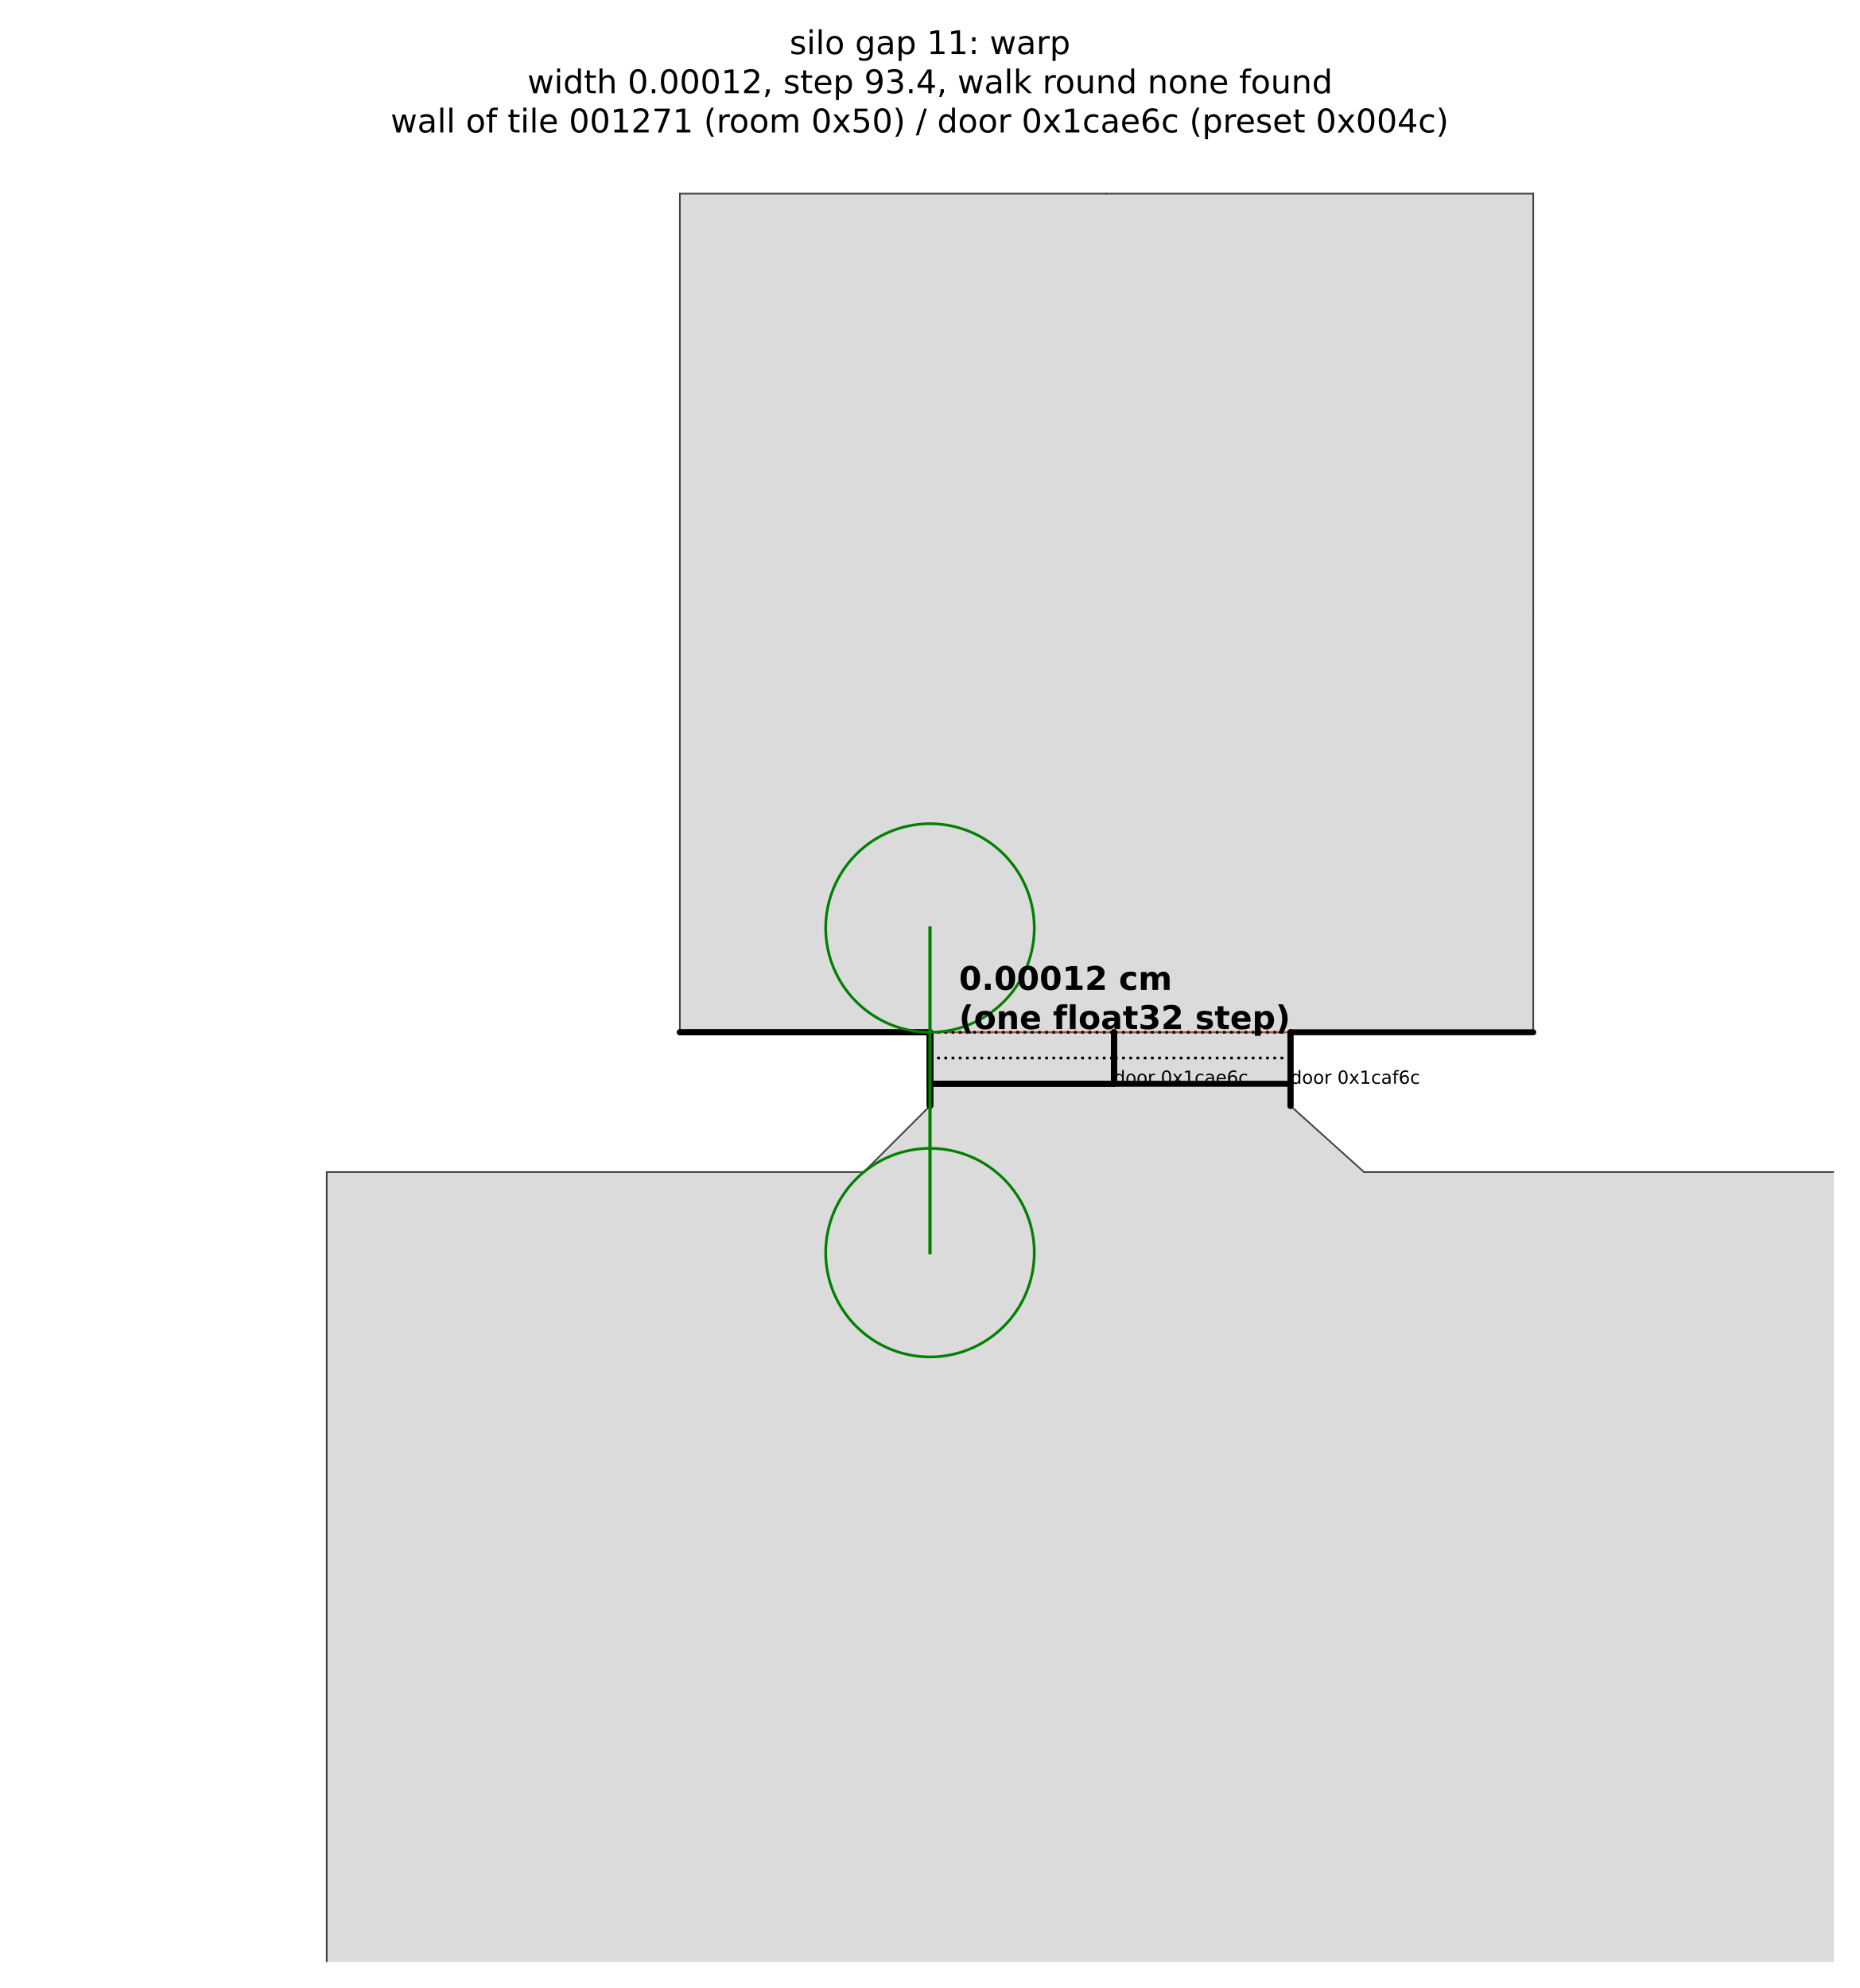
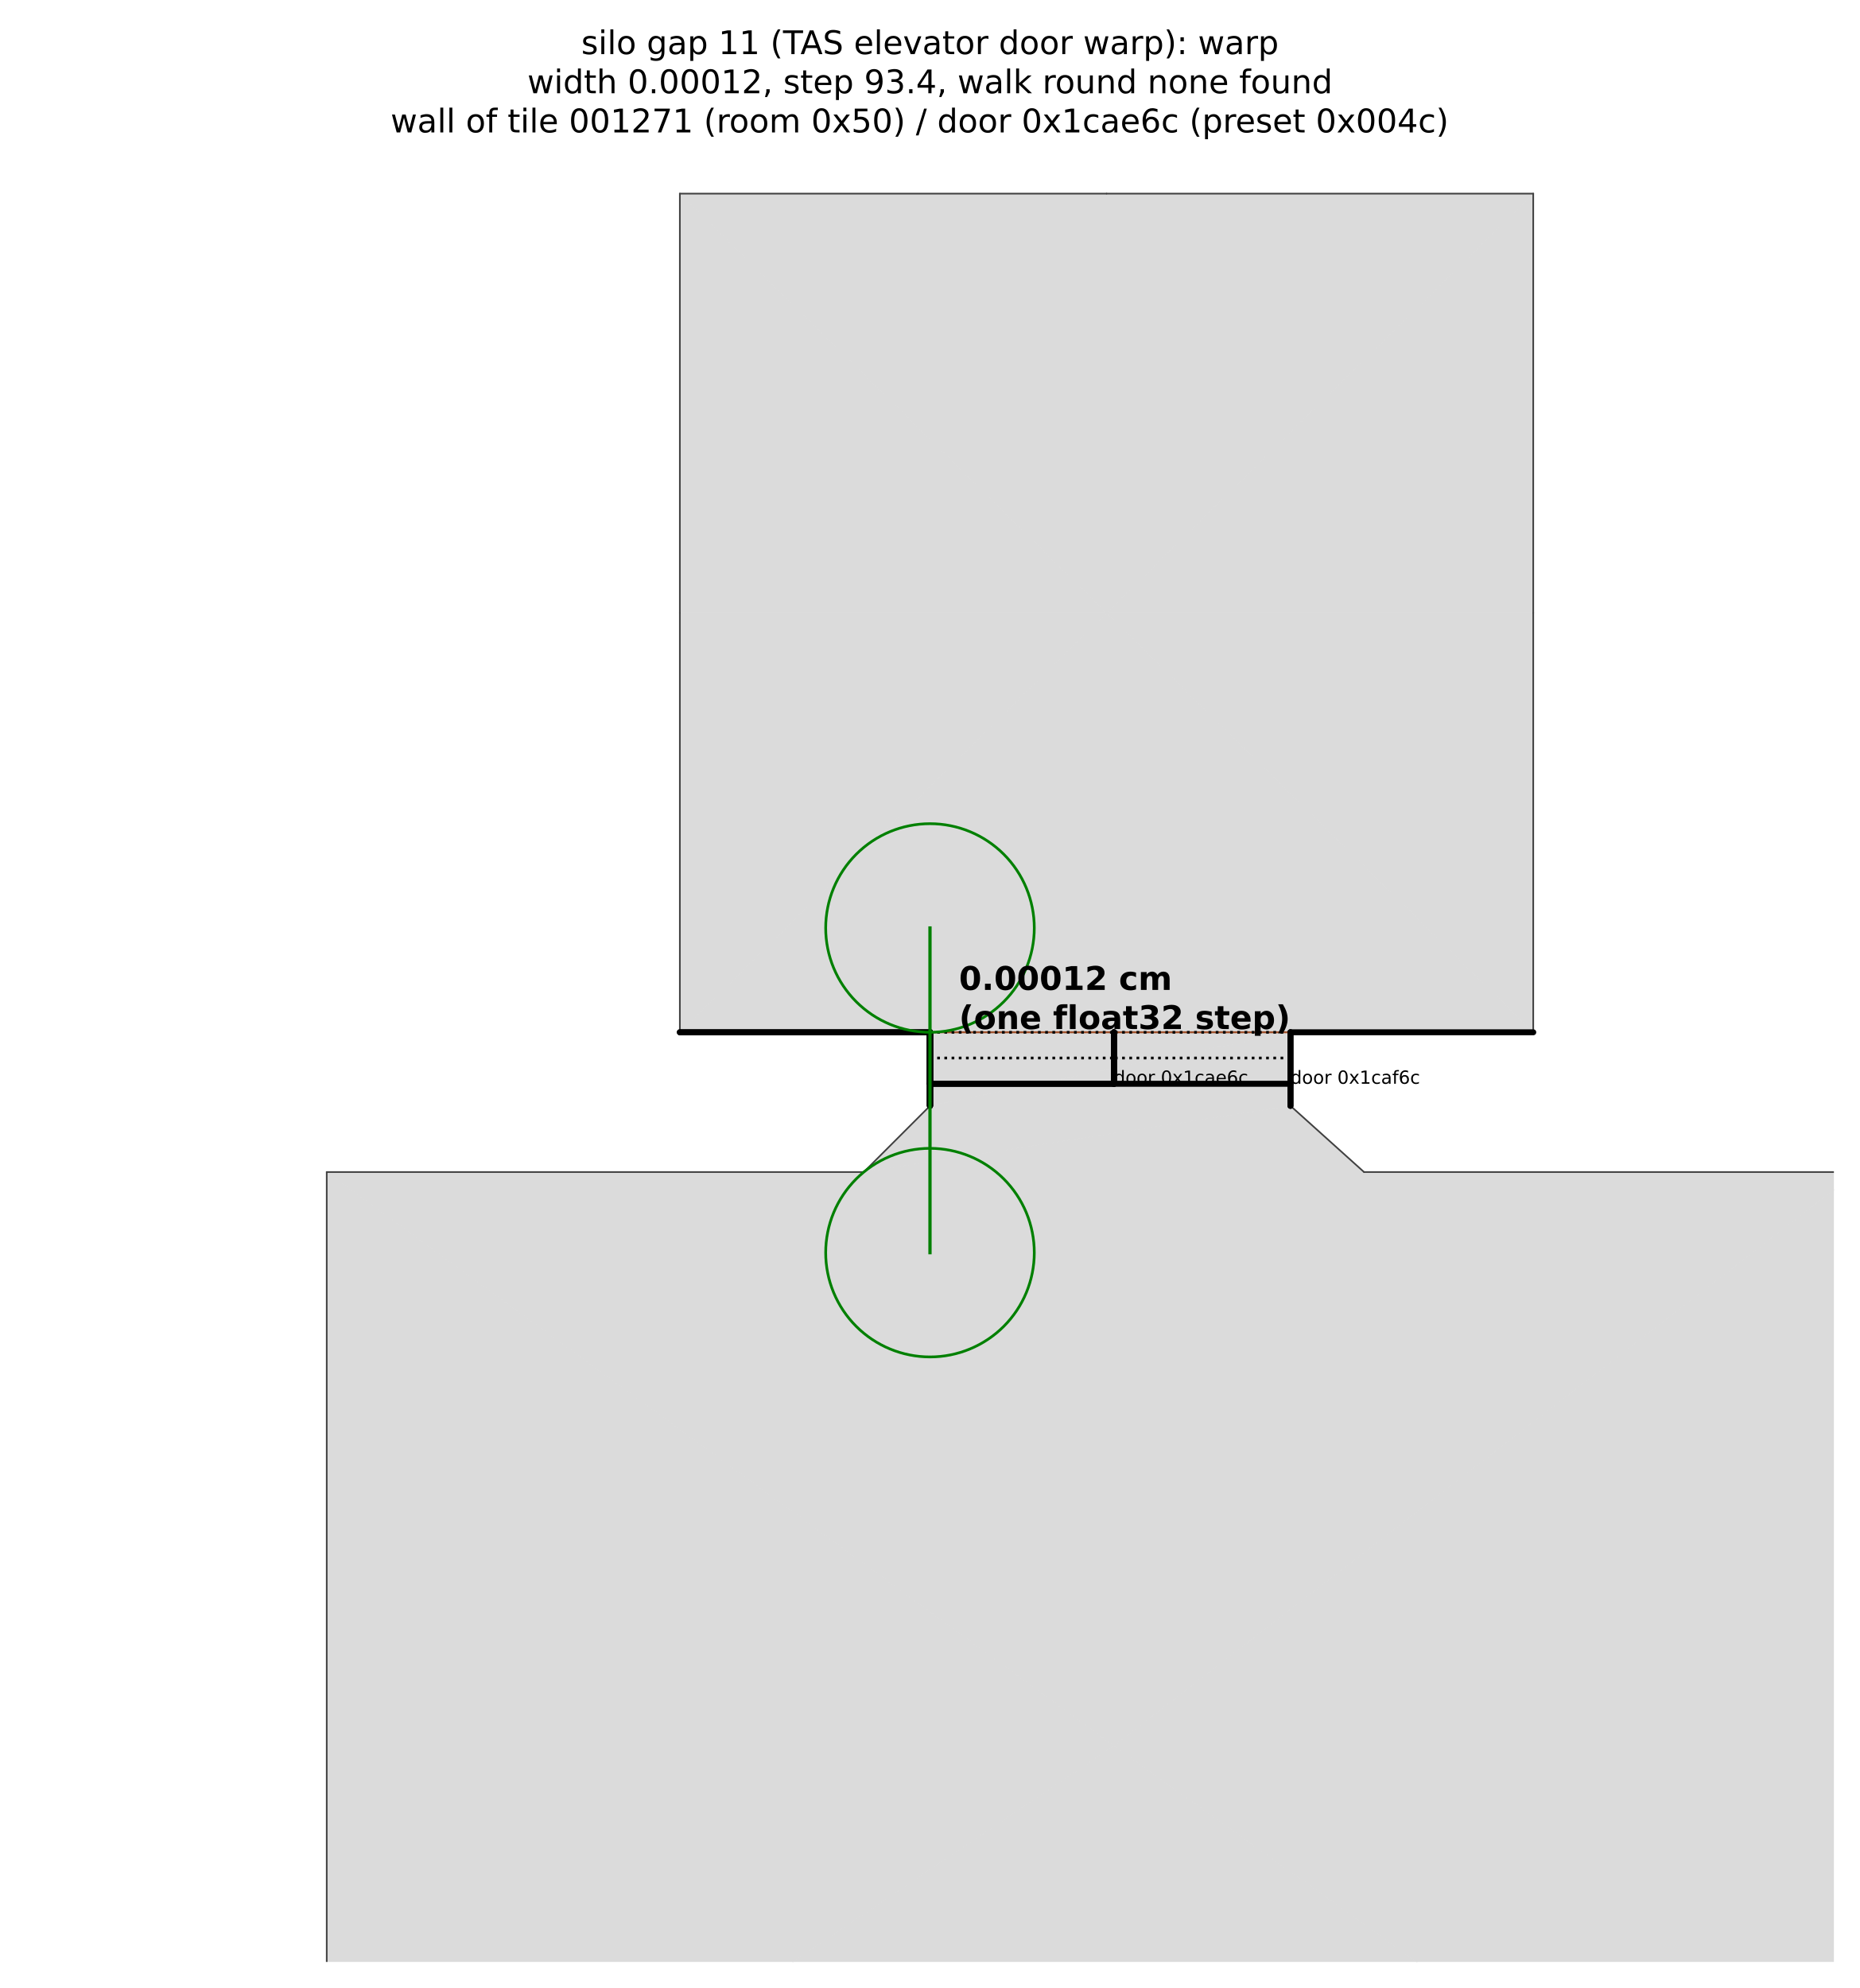
<svg xmlns="http://www.w3.org/2000/svg" width="513.36pt" height="548.704pt" viewBox="0 0 513.36 548.704" version="1.1">
  <style>path { vector-effect: non-scaling-stroke; }</style>
  <defs>
    <style type="text/css">*{stroke-linejoin: round; stroke-linecap: butt}</style>
  </defs>
  <g id="figure_1">
    <g id="patch_1">
      <path d="M 0 548.704  L 513.36 548.704  L 513.36 0  L 0 0  z " style="fill: #ffffff" />
    </g>
    <g id="axes_1">
      <g id="patch_2">
        <path d="M 356.175 305.223  L 256.68 305.223  L 238.405 323.497  z " clip-path="url(#pb5d509a0ce)" style="fill: #dbdbdb; stroke: #dbdbdb; stroke-width: 0.3; stroke-linejoin: miter" />
      </g>
      <g id="patch_3">
        <path d="M 356.175 284.918  L 305.412 284.918  L 256.68 284.918  L 256.68 305.223  z " clip-path="url(#pb5d509a0ce)" style="fill: #dbdbdb; stroke: #dbdbdb; stroke-width: 0.3; stroke-linejoin: miter" />
      </g>
      <g id="patch_4">
        <path d="M 356.175 305.223  L 238.405 323.497  L 376.48 323.497  z " clip-path="url(#pb5d509a0ce)" style="fill: #dbdbdb; stroke: #dbdbdb; stroke-width: 0.3; stroke-linejoin: miter" />
      </g>
      <g id="patch_5">
        <path d="M 356.175 284.918  L 256.68 305.223  L 356.175 305.223  z " clip-path="url(#pb5d509a0ce)" style="fill: #dbdbdb; stroke: #dbdbdb; stroke-width: 0.3; stroke-linejoin: miter" />
      </g>
      <g id="patch_6">
        <path d="M 305.412 169.178  L 187.643 53.439  L 187.643 169.178  z " clip-path="url(#pb5d509a0ce)" style="fill: #dbdbdb; stroke: #dbdbdb; stroke-width: 0.3; stroke-linejoin: miter" />
      </g>
      <g id="patch_7">
        <path d="M 512.524 323.497  L 376.48 323.497  L 238.405 323.497  L 90.178 323.497  L 307.443 481.877  z " clip-path="url(#pb5d509a0ce)" style="fill: #dbdbdb; stroke: #dbdbdb; stroke-width: 0.3; stroke-linejoin: miter" />
      </g>
      <g id="patch_8">
        <path d="M 305.412 284.918  L 356.175 284.918  L 423.182 284.918  L 305.412 169.178  z " clip-path="url(#pb5d509a0ce)" style="fill: #dbdbdb; stroke: #dbdbdb; stroke-width: 0.3; stroke-linejoin: miter" />
      </g>
      <g id="patch_9">
        <path d="M 423.182 284.918  L 423.182 169.178  L 305.412 169.178  z " clip-path="url(#pb5d509a0ce)" style="fill: #dbdbdb; stroke: #dbdbdb; stroke-width: 0.3; stroke-linejoin: miter" />
      </g>
      <g id="patch_10">
        <path d="M 90.178 323.497  L 90.178 628.074  L 307.443 481.877  z " clip-path="url(#pb5d509a0ce)" style="fill: #dbdbdb; stroke: #dbdbdb; stroke-width: 0.3; stroke-linejoin: miter" />
      </g>
      <g id="patch_11">
        <path d="M 423.182 169.178  L 423.182 53.439  L 305.412 169.178  z " clip-path="url(#pb5d509a0ce)" style="fill: #dbdbdb; stroke: #dbdbdb; stroke-width: 0.3; stroke-linejoin: miter" />
      </g>
      <g id="patch_12">
        <path d="M 305.412 53.439  L 187.643 53.439  L 305.412 169.178  z " clip-path="url(#pb5d509a0ce)" style="fill: #dbdbdb; stroke: #dbdbdb; stroke-width: 0.3; stroke-linejoin: miter" />
      </g>
      <g id="patch_13">
        <path d="M 423.182 53.439  L 305.412 53.439  L 305.412 169.178  z " clip-path="url(#pb5d509a0ce)" style="fill: #dbdbdb; stroke: #dbdbdb; stroke-width: 0.3; stroke-linejoin: miter" />
      </g>
      <g id="patch_14">
        <path d="M 187.643 284.918  L 256.68 284.918  L 305.412 284.918  L 305.412 169.178  z " clip-path="url(#pb5d509a0ce)" style="fill: #dbdbdb; stroke: #dbdbdb; stroke-width: 0.3; stroke-linejoin: miter" />
      </g>
      <g id="patch_15">
        <path d="M 90.178 628.074  L 197.795 628.074  L 415.06 628.074  L 512.524 628.074  L 307.443 481.877  z " clip-path="url(#pb5d509a0ce)" style="fill: #dbdbdb; stroke: #dbdbdb; stroke-width: 0.3; stroke-linejoin: miter" />
      </g>
      <g id="patch_16">
        <path d="M 307.443 481.877  L 512.524 628.074  L 512.524 323.497  z " clip-path="url(#pb5d509a0ce)" style="fill: #dbdbdb; stroke: #dbdbdb; stroke-width: 0.3; stroke-linejoin: miter" />
      </g>
      <g id="patch_17">
        <path d="M 187.643 284.918  L 305.412 169.178  L 187.643 169.178  z " clip-path="url(#pb5d509a0ce)" style="fill: #dbdbdb; stroke: #dbdbdb; stroke-width: 0.3; stroke-linejoin: miter" />
      </g>
      <g id="line2d_1">
        <path d="M 256.68 305.223  L 238.405 323.497  " clip-path="url(#pb5d509a0ce)" style="fill: none; stroke: #404040; stroke-width: 0.6; stroke-linecap: round" />
      </g>
      <g id="line2d_2">
        <path d="M 256.68 284.918  L 256.68 305.223  " clip-path="url(#pb5d509a0ce)" style="fill: none; stroke: #404040; stroke-width: 0.6; stroke-linecap: round" />
      </g>
      <g id="line2d_3">
        <path d="M 376.48 323.497  L 356.175 305.223  " clip-path="url(#pb5d509a0ce)" style="fill: none; stroke: #404040; stroke-width: 0.6; stroke-linecap: round" />
      </g>
      <g id="line2d_4">
        <path d="M 356.175 305.223  L 356.175 284.918  " clip-path="url(#pb5d509a0ce)" style="fill: none; stroke: #404040; stroke-width: 0.6; stroke-linecap: round" />
      </g>
      <g id="line2d_5">
        <path d="M 187.643 53.439  L 187.643 169.178  " clip-path="url(#pb5d509a0ce)" style="fill: none; stroke: #404040; stroke-width: 0.6; stroke-linecap: round" />
      </g>
      <g id="line2d_6">
        <path d="M 512.524 323.497  L 376.48 323.497  " clip-path="url(#pb5d509a0ce)" style="fill: none; stroke: #404040; stroke-width: 0.6; stroke-linecap: round" />
      </g>
      <g id="line2d_7">
        <path d="M 238.405 323.497  L 90.178 323.497  " clip-path="url(#pb5d509a0ce)" style="fill: none; stroke: #404040; stroke-width: 0.6; stroke-linecap: round" />
      </g>
      <g id="line2d_8">
        <path d="M 356.175 284.918  L 423.182 284.918  " clip-path="url(#pb5d509a0ce)" style="fill: none; stroke: #404040; stroke-width: 0.6; stroke-linecap: round" />
      </g>
      <g id="line2d_9">
        <path d="M 423.182 284.918  L 423.182 169.178  " clip-path="url(#pb5d509a0ce)" style="fill: none; stroke: #404040; stroke-width: 0.6; stroke-linecap: round" />
      </g>
      <g id="line2d_10">
        <path d="M 90.178 323.497  L 90.178 549.704  " clip-path="url(#pb5d509a0ce)" style="fill: none; stroke: #404040; stroke-width: 0.6; stroke-linecap: round" />
      </g>
      <g id="line2d_11">
        <path d="M 423.182 169.178  L 423.182 53.439  " clip-path="url(#pb5d509a0ce)" style="fill: none; stroke: #404040; stroke-width: 0.6; stroke-linecap: round" />
      </g>
      <g id="line2d_12">
        <path d="M 305.412 53.439  L 187.643 53.439  " clip-path="url(#pb5d509a0ce)" style="fill: none; stroke: #404040; stroke-width: 0.6; stroke-linecap: round" />
      </g>
      <g id="line2d_13">
        <path d="M 423.182 53.439  L 305.412 53.439  " clip-path="url(#pb5d509a0ce)" style="fill: none; stroke: #404040; stroke-width: 0.6; stroke-linecap: round" />
      </g>
      <g id="line2d_14">
        <path d="M 187.643 284.918  L 256.68 284.918  " clip-path="url(#pb5d509a0ce)" style="fill: none; stroke: #404040; stroke-width: 0.6; stroke-linecap: round" />
      </g>
      <g id="line2d_15">
        <path clip-path="url(#pb5d509a0ce)" style="fill: none; stroke: #404040; stroke-width: 0.6; stroke-linecap: round" />
      </g>
      <g id="line2d_16">
        <path clip-path="url(#pb5d509a0ce)" style="fill: none; stroke: #404040; stroke-width: 0.6; stroke-linecap: round" />
      </g>
      <g id="line2d_17">
        <path d="M 512.524 549.704  L 512.524 323.497  " clip-path="url(#pb5d509a0ce)" style="fill: none; stroke: #404040; stroke-width: 0.6; stroke-linecap: round" />
      </g>
      <g id="line2d_18">
        <path d="M 187.643 169.178  L 187.643 284.918  " clip-path="url(#pb5d509a0ce)" style="fill: none; stroke: #404040; stroke-width: 0.6; stroke-linecap: round" />
      </g>
      <g id="line2d_19">
        <path d="M 356.175 299.131  L 307.443 299.131  L 307.443 299.131  L 307.443 284.918  L 356.175 284.918  L 356.175 284.918  L 356.175 299.131  " clip-path="url(#pb5d509a0ce)" style="fill: none; stroke: #a0522d; stroke-width: 0.7; stroke-linecap: square" />
      </g>
      <g id="text_1">
        <g clip-path="url(#pb5d509a0ce)">
          <text style="font-size: 5px; font-family: 'DejaVu Sans', 'Bitstream Vera Sans', 'Computer Modern Sans Serif', 'Lucida Grande', 'Verdana', 'Geneva', 'Lucid', 'Arial', 'Helvetica', 'Avant Garde', sans-serif; text-anchor: start" x="356.175" y="299.131" transform="rotate(-0 356.175 299.1312)">door 0x1caf6c</text>
        </g>
      </g>
      <g id="line2d_20">
        <path d="M 307.443 299.131  L 256.68 299.131  L 256.68 299.131  L 256.68 284.918  L 307.443 284.918  L 307.443 284.918  L 307.443 299.131  " clip-path="url(#pb5d509a0ce)" style="fill: none; stroke: #a0522d; stroke-width: 0.7; stroke-linecap: square" />
      </g>
      <g id="text_2">
        <g clip-path="url(#pb5d509a0ce)">
          <text style="font-size: 5px; font-family: 'DejaVu Sans', 'Bitstream Vera Sans', 'Computer Modern Sans Serif', 'Lucida Grande', 'Verdana', 'Geneva', 'Lucid', 'Arial', 'Helvetica', 'Avant Garde', sans-serif; text-anchor: start" x="307.443" y="299.131" transform="rotate(-0 307.4428 299.1312)">door 0x1cae6c</text>
        </g>
      </g>
      <g id="text_3">
-         <text style="font-size: 9px; font-family: 'DejaVu Sans', 'Bitstream Vera Sans', 'Computer Modern Sans Serif', 'Lucida Grande', 'Verdana', 'Geneva', 'Lucid', 'Arial', 'Helvetica', 'Avant Garde', sans-serif" transform="translate(217.9336 14.93947)">silo gap 11: warp</text>
+         <text style="font-size: 9px; font-family: 'DejaVu Sans', 'Bitstream Vera Sans', 'Computer Modern Sans Serif', 'Lucida Grande', 'Verdana', 'Geneva', 'Lucid', 'Arial', 'Helvetica', 'Avant Garde', sans-serif" transform="translate(160.4327 14.93947)">silo gap 11 (TAS elevator door warp): warp</text>
        <text style="font-size: 9px; font-family: 'DejaVu Sans', 'Bitstream Vera Sans', 'Computer Modern Sans Serif', 'Lucida Grande', 'Verdana', 'Geneva', 'Lucid', 'Arial', 'Helvetica', 'Avant Garde', sans-serif" transform="translate(145.5602 25.74193)">width 0.00012, step 93.4, walk round none found</text>
        <text style="font-size: 9px; font-family: 'DejaVu Sans', 'Bitstream Vera Sans', 'Computer Modern Sans Serif', 'Lucida Grande', 'Verdana', 'Geneva', 'Lucid', 'Arial', 'Helvetica', 'Avant Garde', sans-serif" transform="translate(107.8123 36.5444)">wall of tile 001271 (room 0x50)  /  door 0x1cae6c (preset 0x004c)</text>
      </g>
      <g id="line2d_21">
        <path d="M 356.175 284.918  L 423.182 284.918  " clip-path="url(#pb5d509a0ce)" style="fill: none; stroke: #000000; stroke-width: 2.2; stroke-linecap: round" />
      </g>
      <g id="line2d_22">
        <path d="M 307.443 284.918  L 307.443 299.131  " clip-path="url(#pb5d509a0ce)" style="fill: none; stroke: #000000; stroke-width: 2.2; stroke-linecap: round" />
      </g>
      <g id="line2d_23">
        <path d="M 256.68 284.918  L 256.68 305.223  " clip-path="url(#pb5d509a0ce)" style="fill: none; stroke: #000000; stroke-width: 2.2; stroke-linecap: round" />
      </g>
      <g id="line2d_24">
        <path d="M 307.443 299.131  L 256.68 299.131  " clip-path="url(#pb5d509a0ce)" style="fill: none; stroke: #000000; stroke-width: 2.2; stroke-linecap: round" />
      </g>
      <g id="line2d_25">
        <path d="M 256.68 284.918  L 256.68 305.223  " clip-path="url(#pb5d509a0ce)" style="fill: none; stroke: #000000; stroke-width: 2.2; stroke-linecap: round" />
      </g>
      <g id="line2d_26">
        <path d="M 256.68 299.131  L 256.68 299.131  " clip-path="url(#pb5d509a0ce)" style="fill: none; stroke: #000000; stroke-width: 2.2; stroke-linecap: round" />
      </g>
      <g id="line2d_27">
        <path d="M 256.68 284.918  L 256.68 305.223  " clip-path="url(#pb5d509a0ce)" style="fill: none; stroke: #000000; stroke-width: 2.2; stroke-linecap: round" />
      </g>
      <g id="line2d_28">
        <path d="M 256.68 299.131  L 256.68 284.918  " clip-path="url(#pb5d509a0ce)" style="fill: none; stroke: #000000; stroke-width: 2.2; stroke-linecap: round" />
      </g>
      <g id="line2d_29">
        <path d="M 256.68 284.918  L 256.68 305.223  " clip-path="url(#pb5d509a0ce)" style="fill: none; stroke: #000000; stroke-width: 2.2; stroke-linecap: round" />
      </g>
      <g id="line2d_30">
        <path d="M 356.175 299.131  L 307.443 299.131  " clip-path="url(#pb5d509a0ce)" style="fill: none; stroke: #000000; stroke-width: 2.2; stroke-linecap: round" />
      </g>
      <g id="line2d_31">
        <path d="M 256.68 284.918  L 256.68 305.223  " clip-path="url(#pb5d509a0ce)" style="fill: none; stroke: #000000; stroke-width: 2.2; stroke-linecap: round" />
      </g>
      <g id="line2d_32">
        <path d="M 307.443 299.131  L 307.443 299.131  " clip-path="url(#pb5d509a0ce)" style="fill: none; stroke: #000000; stroke-width: 2.2; stroke-linecap: round" />
      </g>
      <g id="line2d_33">
        <path d="M 256.68 284.918  L 256.68 305.223  " clip-path="url(#pb5d509a0ce)" style="fill: none; stroke: #000000; stroke-width: 2.2; stroke-linecap: round" />
      </g>
      <g id="line2d_34">
        <path d="M 307.443 299.131  L 307.443 284.918  " clip-path="url(#pb5d509a0ce)" style="fill: none; stroke: #000000; stroke-width: 2.2; stroke-linecap: round" />
      </g>
      <g id="line2d_35">
        <path d="M 187.643 284.918  L 256.68 284.918  " clip-path="url(#pb5d509a0ce)" style="fill: none; stroke: #000000; stroke-width: 2.2; stroke-linecap: round" />
      </g>
      <g id="line2d_36">
        <path d="M 256.68 299.131  L 256.68 284.918  " clip-path="url(#pb5d509a0ce)" style="fill: none; stroke: #000000; stroke-width: 2.2; stroke-linecap: round" />
      </g>
      <g id="line2d_37">
        <path d="M 187.643 284.918  L 256.68 284.918  " clip-path="url(#pb5d509a0ce)" style="fill: none; stroke: #000000; stroke-width: 2.2; stroke-linecap: round" />
      </g>
      <g id="line2d_38">
        <path d="M 307.443 299.131  L 307.443 284.918  " clip-path="url(#pb5d509a0ce)" style="fill: none; stroke: #000000; stroke-width: 2.2; stroke-linecap: round" />
      </g>
      <g id="line2d_39">
        <path d="M 356.175 305.223  L 356.175 284.918  " clip-path="url(#pb5d509a0ce)" style="fill: none; stroke: #000000; stroke-width: 2.2; stroke-linecap: round" />
      </g>
      <g id="line2d_40">
        <path d="M 307.443 299.131  L 256.68 299.131  " clip-path="url(#pb5d509a0ce)" style="fill: none; stroke: #000000; stroke-width: 2.2; stroke-linecap: round" />
      </g>
      <g id="line2d_41">
        <path d="M 356.175 305.223  L 356.175 284.918  " clip-path="url(#pb5d509a0ce)" style="fill: none; stroke: #000000; stroke-width: 2.2; stroke-linecap: round" />
      </g>
      <g id="line2d_42">
        <path d="M 307.443 284.918  L 307.443 299.131  " clip-path="url(#pb5d509a0ce)" style="fill: none; stroke: #000000; stroke-width: 2.2; stroke-linecap: round" />
      </g>
      <g id="line2d_43">
        <path d="M 356.175 284.918  L 307.443 284.918  " clip-path="url(#pb5d509a0ce)" style="fill: none; stroke-dasharray: 1,1.65; stroke-dashoffset: 0; stroke: #000000" />
      </g>
      <g id="line2d_44">
        <path d="M 256.68 299.131  L 256.68 299.131  " clip-path="url(#pb5d509a0ce)" style="fill: none; stroke-dasharray: 1,1.65; stroke-dashoffset: 0; stroke: #000000" />
      </g>
      <g id="line2d_45">
        <path d="M 256.68 299.131  L 256.68 299.131  " clip-path="url(#pb5d509a0ce)" style="fill: none; stroke-dasharray: 1,1.65; stroke-dashoffset: 0; stroke: #000000" />
      </g>
      <g id="line2d_46">
        <path d="M 256.68 292.024  L 256.68 292.024  " clip-path="url(#pb5d509a0ce)" style="fill: none; stroke-dasharray: 1,1.65; stroke-dashoffset: 0; stroke: #000000" />
      </g>
      <g id="line2d_47">
        <path d="M 256.68 299.131  L 307.443 299.131  " clip-path="url(#pb5d509a0ce)" style="fill: none; stroke-dasharray: 1,1.65; stroke-dashoffset: 0; stroke: #000000" />
      </g>
      <g id="line2d_48">
        <path d="M 256.68 299.131  L 307.443 299.131  " clip-path="url(#pb5d509a0ce)" style="fill: none; stroke-dasharray: 1,1.65; stroke-dashoffset: 0; stroke: #000000" />
      </g>
      <g id="line2d_49">
        <path d="M 256.68 292.024  L 307.443 292.024  " clip-path="url(#pb5d509a0ce)" style="fill: none; stroke-dasharray: 1,1.65; stroke-dashoffset: 0; stroke: #000000" />
      </g>
      <g id="line2d_50">
        <path d="M 256.68 284.918  L 256.68 284.918  " clip-path="url(#pb5d509a0ce)" style="fill: none; stroke-dasharray: 1,1.65; stroke-dashoffset: 0; stroke: #000000" />
      </g>
      <g id="line2d_51">
        <path d="M 256.68 284.918  L 307.443 284.918  " clip-path="url(#pb5d509a0ce)" style="fill: none; stroke-dasharray: 1,1.65; stroke-dashoffset: 0; stroke: #000000" />
      </g>
      <g id="line2d_52">
        <path d="M 356.175 299.131  L 307.443 299.131  " clip-path="url(#pb5d509a0ce)" style="fill: none; stroke-dasharray: 1,1.65; stroke-dashoffset: 0; stroke: #000000" />
      </g>
      <g id="line2d_53">
        <path d="M 356.175 292.024  L 307.443 292.024  " clip-path="url(#pb5d509a0ce)" style="fill: none; stroke-dasharray: 1,1.65; stroke-dashoffset: 0; stroke: #000000" />
      </g>
      <g id="line2d_54">
        <path d="M 256.68 256.131  L 256.68 345.739  " clip-path="url(#pb5d509a0ce)" style="fill: none; stroke: #008000; stroke-width: 1.2; stroke-linecap: square" />
      </g>
      <g id="patch_18">
        <path d="M 256.68 284.917  C 264.314 284.917 271.637 281.884 277.035 276.486  C 282.433 271.088 285.466 263.765 285.466 256.131  C 285.466 248.497 282.433 241.174 277.035 235.776  C 271.637 230.378 264.314 227.345 256.68 227.345  C 249.046 227.345 241.723 230.378 236.325 235.776  C 230.927 241.174 227.894 248.497 227.894 256.131  C 227.894 263.765 230.927 271.088 236.325 276.486  C 241.723 281.884 249.046 284.917 256.68 284.917  L 256.68 284.917  z " clip-path="url(#pb5d509a0ce)" style="fill: none; stroke: #008000; stroke-linejoin: miter" />
      </g>
      <g id="patch_19">
        <path d="M 256.68 374.525  C 264.314 374.525 271.637 371.492 277.035 366.094  C 282.433 360.696 285.466 353.373 285.466 345.739  C 285.466 338.105 282.433 330.782 277.035 325.384  C 271.637 319.986 264.314 316.953 256.68 316.953  C 249.046 316.953 241.723 319.986 236.325 325.384  C 230.927 330.782 227.894 338.105 227.894 345.739  C 227.894 353.373 230.927 360.696 236.325 366.094  C 241.723 371.492 249.046 374.525 256.68 374.525  L 256.68 374.525  z " clip-path="url(#pb5d509a0ce)" style="fill: none; stroke: #008000; stroke-linejoin: miter" />
      </g>
      <g id="text_4">
        <text style="font-weight: 700; font-size: 9px; font-family: 'DejaVu Sans', 'Bitstream Vera Sans', 'Computer Modern Sans Serif', 'Lucida Grande', 'Verdana', 'Geneva', 'Lucid', 'Arial', 'Helvetica', 'Avant Garde', sans-serif" transform="translate(264.68 273.2219)">0.00012 cm</text>
        <text style="font-weight: 700; font-size: 9px; font-family: 'DejaVu Sans', 'Bitstream Vera Sans', 'Computer Modern Sans Serif', 'Lucida Grande', 'Verdana', 'Geneva', 'Lucid', 'Arial', 'Helvetica', 'Avant Garde', sans-serif" transform="translate(264.68 284.0244)">(one float32 step)</text>
      </g>
    </g>
  </g>
  <defs>
    <clipPath id="pb5d509a0ce">
      <rect x="7.2" y="42.544" width="498.96" height="498.96" />
    </clipPath>
  </defs>
</svg>
